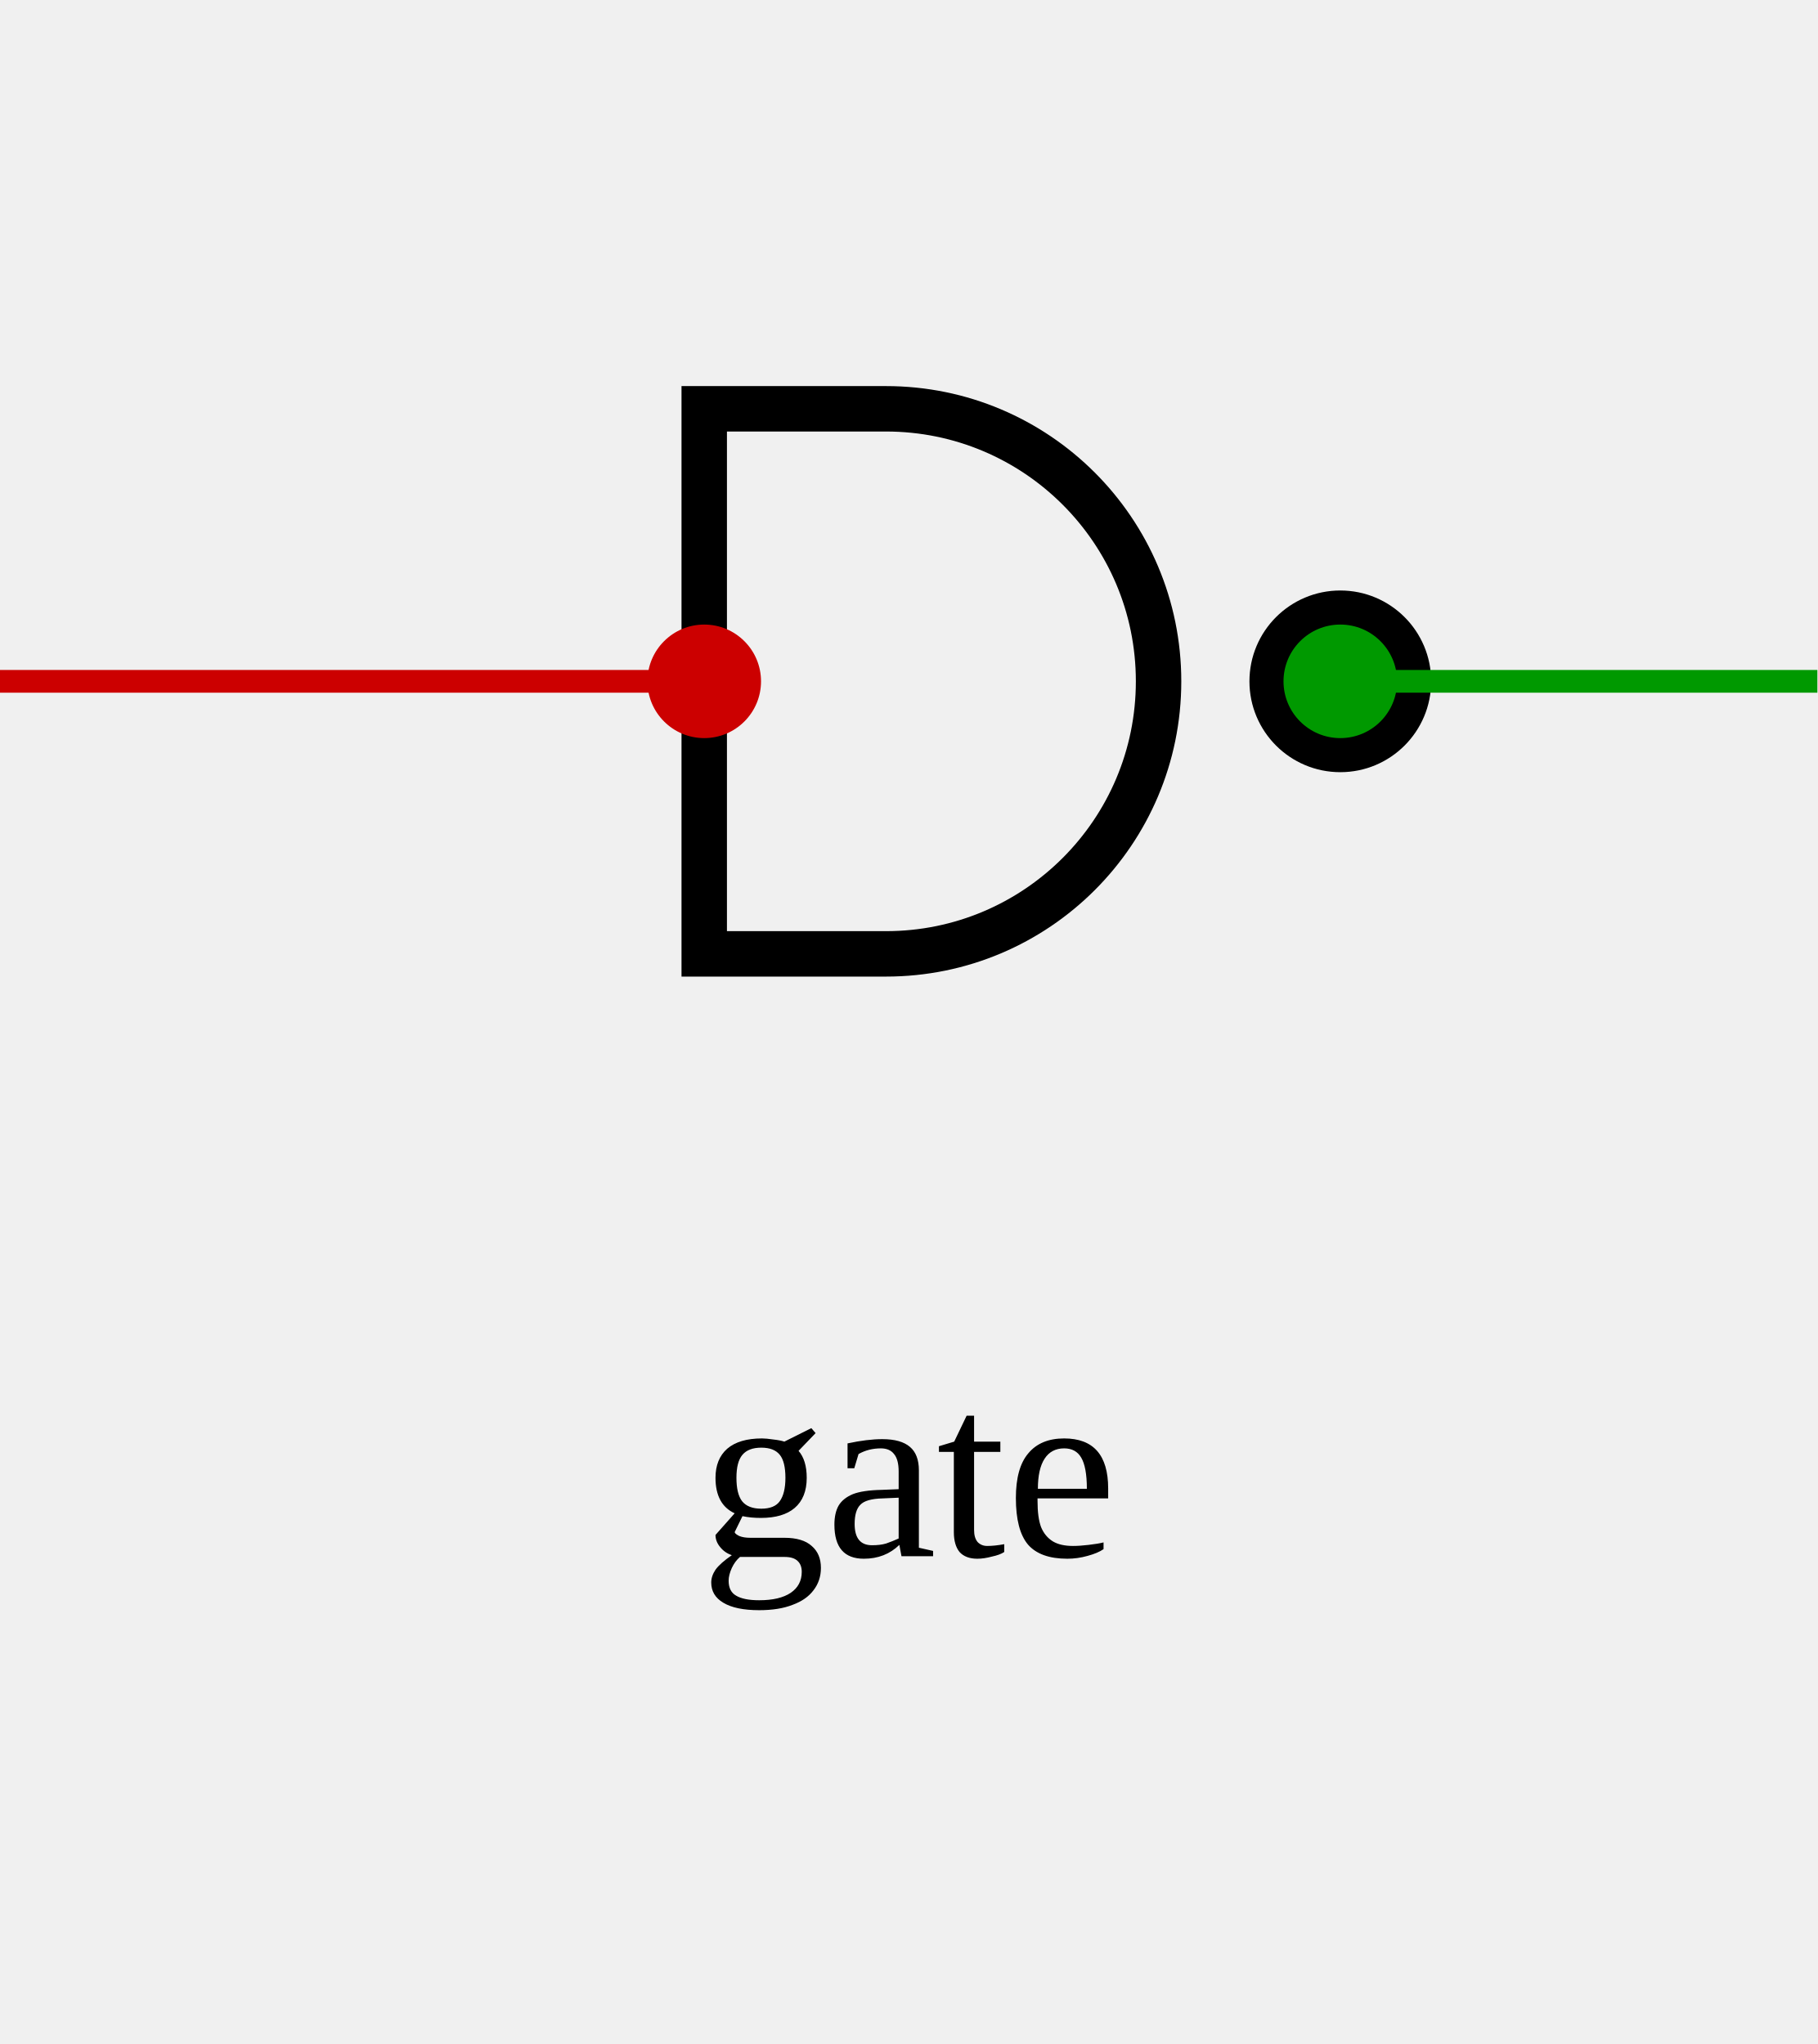
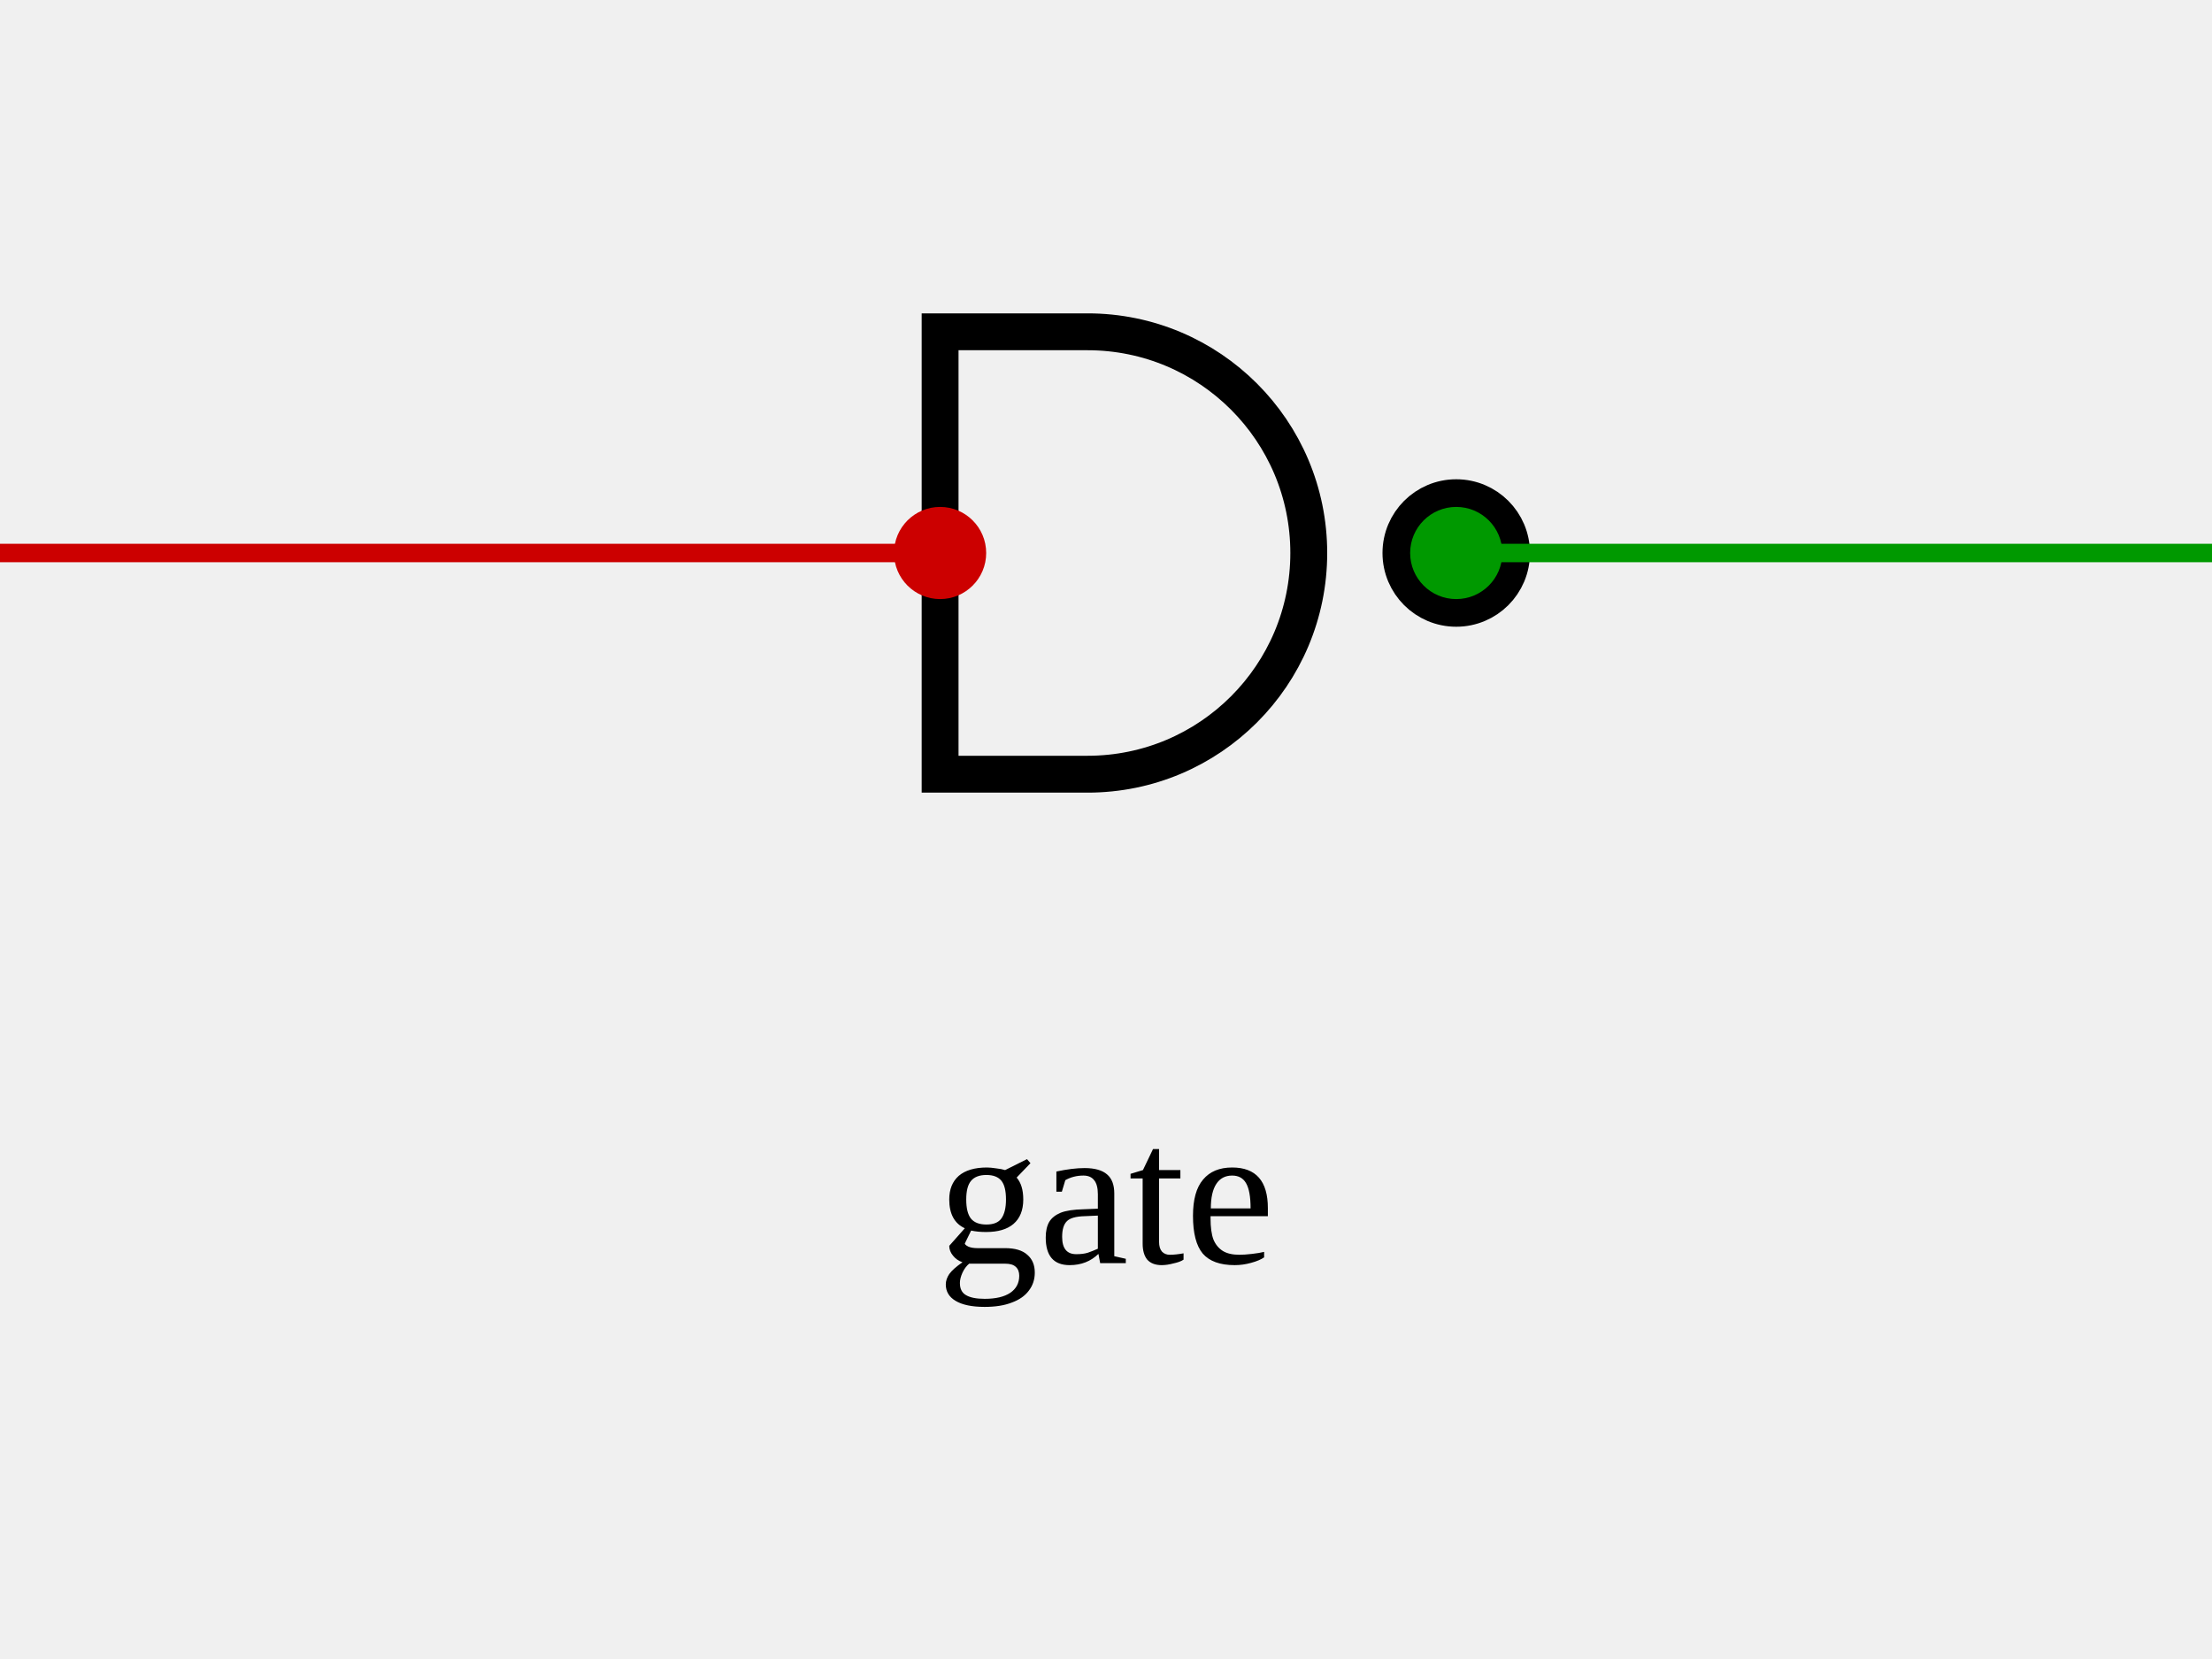
- <svg xmlns="http://www.w3.org/2000/svg" width="80" height="90" viewBox="0 0 80 90">
-   <path d="M 31 18 L 39 18 A 12 12 0 1 1 39 42 L 31 42 Z" fill="none" stroke="#000000" stroke-width="2" stroke-linejoin="miter" />
-   <circle cx="59" cy="30" r="3" fill="#ffffff" stroke="#000000" stroke-width="2" />
-   <line x1="0" y1="30" x2="31" y2="30" stroke="#c00" stroke-width="1" />
-   <circle cx="31" cy="30" r="2.5" fill="#c00" />
-   <line x1="59" y1="30" x2="80" y2="30" stroke="#090" stroke-width="1" />
-   <circle cx="59" cy="30" r="2.5" fill="#090" />
-   <text x="40" y="66" font-size="11" fill="#000000" text-anchor="middle" dominant-baseline="middle">gate</text>
+ <svg xmlns="http://www.w3.org/2000/svg" width="120" height="90" viewBox="0 0 120 90">
+   <path d="M 51 18 L 59 18 A 12 12 0 1 1 59 42 L 51 42 Z" fill="none" stroke="#000000" stroke-width="2" stroke-linejoin="miter" />
+   <circle cx="79" cy="30" r="3" fill="#ffffff" stroke="#000000" stroke-width="2" />
+   <line x1="0" y1="30" x2="51" y2="30" stroke="#c00" stroke-width="1" />
+   <circle cx="51" cy="30" r="2.5" fill="#c00" />
+   <line x1="79" y1="30" x2="120" y2="30" stroke="#090" stroke-width="1" />
+   <circle cx="79" cy="30" r="2.5" fill="#090" />
+   <text x="60" y="66" font-size="11" fill="#000000" text-anchor="middle" dominant-baseline="middle">gate</text>
</svg>
